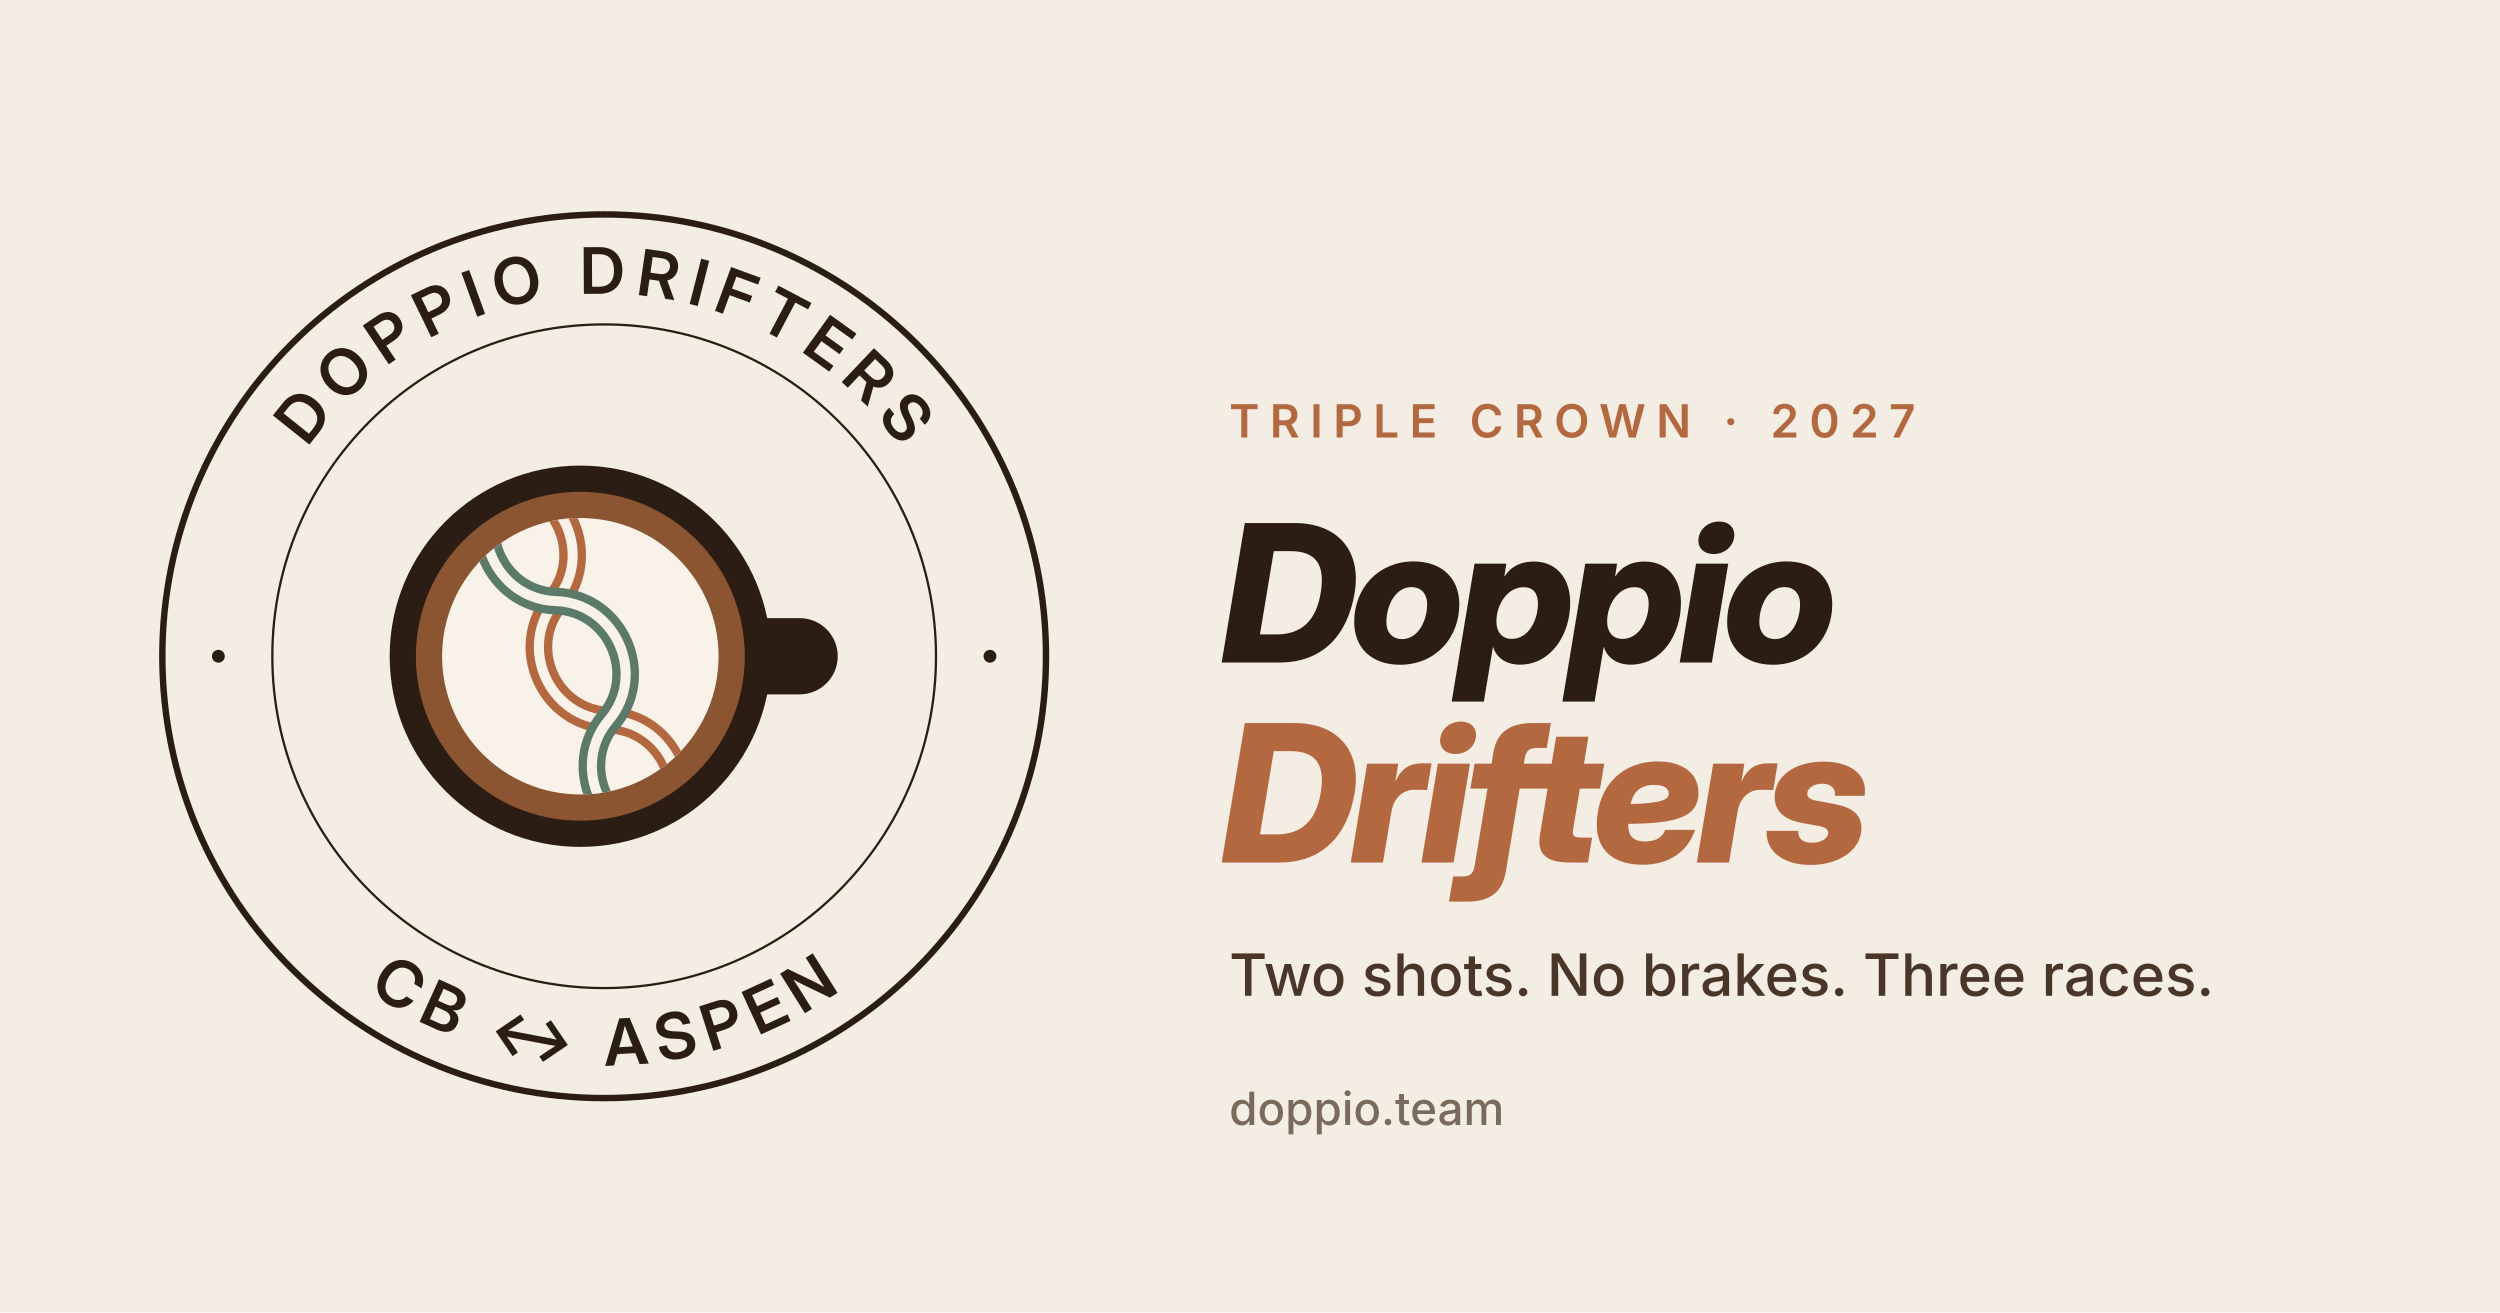
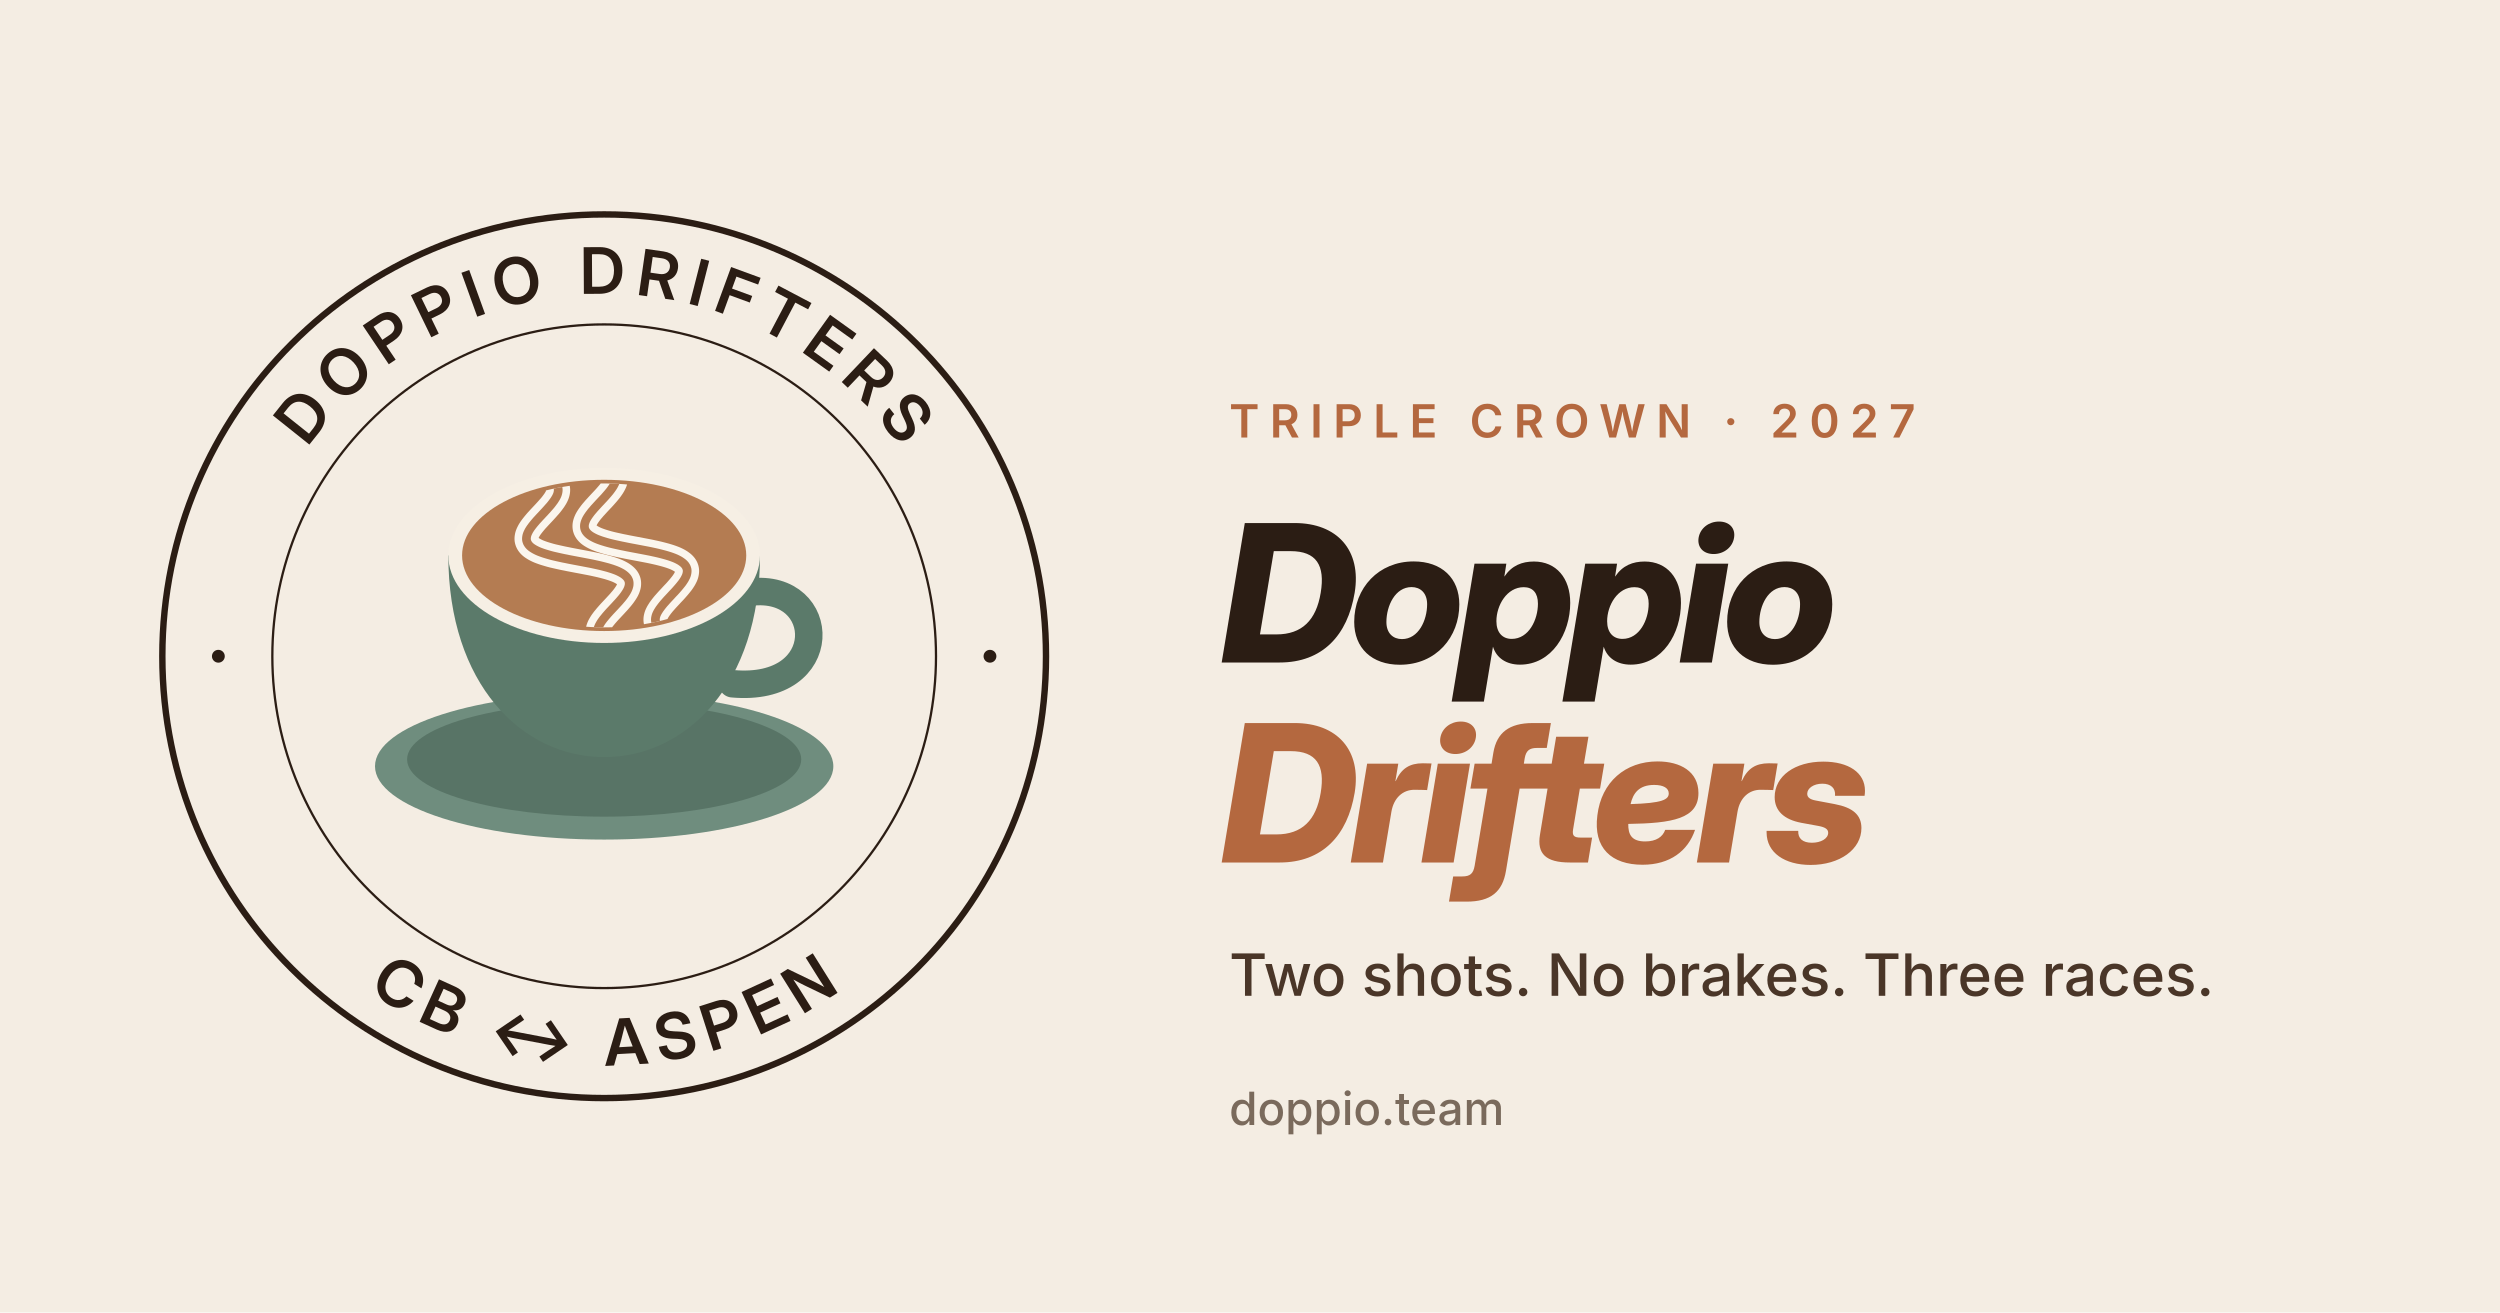
<svg xmlns="http://www.w3.org/2000/svg" viewBox="0 0 1200 630" width="1200" height="630">
  <rect width="1200" height="630" fill="#f4ede3" />
  <g transform="translate(70 95) scale(0.44)" color="#2b1d14">
    <circle cx="500" cy="500" r="482" fill="none" stroke="currentColor" stroke-width="7" />
    <circle cx="500" cy="500" r="362" fill="none" stroke="currentColor" stroke-width="2.5" />
    <g fill="currentColor">
      <path d="M21.431 0.0C37.017 0.0 46.348 -9.775 46.348 -25.532C46.348 -41.187 36.948 -50.928 21.807 -50.928H4.238V0.0ZM13.262 -7.725V-43.203H21.226C31.958 -43.203 37.222 -36.743 37.222 -25.532C37.222 -14.219 32.026 -7.725 20.952 -7.725Z" transform="translate(190.98 253.31) rotate(-51.400) translate(-24.40 0)" />
      <path d="M26.182 0.82C39.819 0.82 49.902 -9.536 49.902 -25.43C49.902 -41.392 39.819 -51.748 26.182 -51.748C12.544 -51.748 2.461 -41.392 2.461 -25.43C2.461 -9.57 12.544 0.82 26.182 0.82ZM26.182 -7.28C17.842 -7.28 11.553 -13.809 11.553 -25.43C11.553 -37.085 17.842 -43.647 26.182 -43.647C34.487 -43.647 40.776 -37.085 40.776 -25.43C40.776 -13.809 34.487 -7.28 26.182 -7.28Z" transform="translate(233.13 208.23) rotate(-42.447) translate(-26.18 0)" />
      <path d="M4.238 0.0H13.262V-18.32H23.516C34.692 -18.32 41.87 -24.644 41.87 -34.658C41.87 -44.639 34.863 -50.928 23.687 -50.928H4.238ZM13.262 -26.045V-43.203H23.174C29.258 -43.203 32.983 -39.956 32.983 -34.658C32.983 -29.326 29.258 -26.045 23.174 -26.045Z" transform="translate(279.68 171.65) rotate(-33.861) translate(-21.88 0)" />
      <path d="M4.238 0.0H13.262V-18.32H23.516C34.692 -18.32 41.87 -24.644 41.87 -34.658C41.87 -44.639 34.863 -50.928 23.687 -50.928H4.238ZM13.262 -26.045V-43.203H23.174C29.258 -43.203 32.983 -39.956 32.983 -34.658C32.983 -29.326 29.258 -26.045 23.174 -26.045Z" transform="translate(327.29 144.30) rotate(-25.899) translate(-21.88 0)" />
      <path d="M13.262 -50.928H4.238V0.0H13.262Z" transform="translate(365.81 128.05) rotate(-19.838) translate(-8.75 0)" />
      <path d="M26.182 0.82C39.819 0.82 49.902 -9.536 49.902 -25.43C49.902 -41.392 39.819 -51.748 26.182 -51.748C12.544 -51.748 2.461 -41.392 2.461 -25.43C2.461 -9.57 12.544 0.82 26.182 0.82ZM26.182 -7.28C17.842 -7.28 11.553 -13.809 11.553 -25.43C11.553 -37.085 17.842 -43.647 26.182 -43.647C34.487 -43.647 40.776 -37.085 40.776 -25.43C40.776 -13.809 34.487 -7.28 26.182 -7.28Z" transform="translate(410.02 114.96) rotate(-13.154) translate(-26.18 0)" />
      <path d="M21.431 0.0C37.017 0.0 46.348 -9.775 46.348 -25.532C46.348 -41.187 36.948 -50.928 21.807 -50.928H4.238V0.0ZM13.262 -7.725V-43.203H21.226C31.958 -43.203 37.222 -36.743 37.222 -25.532C37.222 -14.219 32.026 -7.725 20.952 -7.725Z" transform="translate(498.03 104.59) rotate(-0.285) translate(-24.40 0)" />
      <path d="M4.238 0.0H13.262V-18.525H23.516C23.618 -18.525 23.687 -18.525 23.755 -18.525L33.325 0.0H43.271L32.642 -20.166C38.691 -22.627 42.314 -27.72 42.314 -34.658C42.314 -44.639 35.308 -50.928 24.097 -50.928H4.238ZM13.262 -25.977V-43.271H23.584C29.668 -43.271 33.428 -39.956 33.428 -34.658C33.428 -29.326 29.668 -25.977 23.652 -25.977Z" transform="translate(555.99 108.57) rotate(8.141) translate(-22.54 0)" />
      <path d="M13.262 -50.928H4.238V0.0H13.262Z" transform="translate(597.65 116.84) rotate(14.298) translate(-8.75 0)" />
      <path d="M4.238 0.0H13.262V-21.533H36.675V-29.189H13.262V-43.101H38.486V-50.928H4.238Z" transform="translate(635.83 128.65) rotate(20.091) translate(-20.03 0)" />
      <path d="M1.572 -43.101H17.432V0.0H26.489V-43.101H42.28V-50.928H1.572Z" transform="translate(684.39 150.21) rotate(27.796) translate(-21.94 0)" />
      <path d="M4.238 0.0H39.614V-7.827H13.262V-22.012H37.632V-29.702H13.262V-43.101H39.614V-50.928H4.238Z" transform="translate(730.37 178.63) rotate(35.634) translate(-20.95 0)" />
      <path d="M4.238 0.0H13.262V-18.525H23.516C23.618 -18.525 23.687 -18.525 23.755 -18.525L33.325 0.0H43.271L32.642 -20.166C38.691 -22.627 42.314 -27.72 42.314 -34.658C42.314 -44.639 35.308 -50.928 24.097 -50.928H4.238ZM13.262 -25.977V-43.271H23.584C29.668 -43.271 33.428 -39.956 33.428 -34.658C33.428 -29.326 29.668 -25.977 23.652 -25.977Z" transform="translate(772.48 213.46) rotate(43.559) translate(-22.54 0)" />
      <path d="M22.661 0.82C34.727 0.82 42.28 -5.195 42.28 -14.697C42.28 -22.183 37.529 -26.592 26.968 -28.95L21.807 -30.146C15.176 -31.685 12.544 -33.599 12.544 -37.017C12.544 -41.187 16.543 -44.092 22.183 -44.092C28.13 -44.092 32.026 -40.845 32.402 -35.479H40.981C40.674 -45.596 33.599 -51.748 22.217 -51.748C10.972 -51.748 3.486 -45.664 3.486 -36.572C3.486 -29.429 8.169 -24.951 18.354 -22.627L23.823 -21.396C30.625 -19.824 33.291 -17.739 33.291 -14.15C33.291 -9.673 29.087 -6.802 22.729 -6.802C15.654 -6.802 11.416 -10.459 11.348 -16.611H2.495C2.495 -5.708 10.049 0.82 22.661 0.82Z" transform="translate(810.28 254.89) rotate(51.693) translate(-22.39 0)" />
      <path d="M26.455 0.82C37.939 0.82 46.689 -6.289 48.398 -17.397H39.238C37.803 -10.938 33.018 -7.28 26.523 -7.28C17.158 -7.28 11.553 -14.492 11.553 -25.43C11.553 -36.436 17.192 -43.647 26.523 -43.647C33.052 -43.647 37.837 -39.956 39.204 -33.462H48.398C46.689 -44.604 37.939 -51.748 26.455 -51.748C12.407 -51.748 2.461 -41.426 2.461 -25.43C2.461 -9.536 12.407 0.82 26.455 0.82Z" transform="translate(263.34 878.43) rotate(32.021) translate(-25.36 0)" />
      <path d="M4.238 0.0H24.814C36.606 0.0 42.793 -5.742 42.793 -14.321C42.793 -21.567 38.076 -25.771 31.992 -26.489V-26.558C37.461 -28.062 40.845 -31.821 40.845 -37.7C40.845 -45.664 34.658 -50.928 23.926 -50.928H4.238ZM13.125 -7.349V-22.285H24.062C30.078 -22.285 33.53 -19.346 33.53 -14.629C33.53 -9.946 30.01 -7.349 23.857 -7.349ZM13.125 -29.36V-43.579H23.516C28.677 -43.579 31.821 -40.845 31.821 -36.47C31.821 -32.129 28.677 -29.36 23.516 -29.36Z" transform="translate(315.33 906.34) rotate(24.441) translate(-22.49 0)" />
      <path d="M29.155 0.82 34.146 -4.136 26.455 -11.826C24.131 -14.15 21.533 -16.543 19.004 -18.867C21.055 -18.765 23.174 -18.662 25.225 -18.662H66.855C68.872 -18.662 71.025 -18.765 73.076 -18.867C70.547 -16.543 67.949 -14.15 65.625 -11.826L57.935 -4.136L62.925 0.82L86.064 -22.285L62.925 -45.391L57.935 -40.435L65.625 -32.744C67.949 -30.42 70.547 -28.027 73.076 -25.703C71.025 -25.806 68.872 -25.908 66.855 -25.908H25.225C23.174 -25.908 21.055 -25.806 19.004 -25.703C21.533 -28.027 24.131 -30.42 26.455 -32.744L34.146 -40.435L29.155 -45.391L6.016 -22.285Z" transform="translate(416.85 938.53) rotate(10.737) translate(-46.04 0)" />
      <path d="M0.444 0.0H10.151L14.321 -12.168H34.077L38.145 0.0H48.091L29.976 -50.928H18.628ZM16.851 -19.585 19.312 -26.763C20.85 -31.445 22.388 -36.333 24.302 -42.759C26.216 -36.333 27.72 -31.445 29.224 -26.763L31.616 -19.585Z" transform="translate(524.88 945.64) rotate(-3.196) translate(-24.27 0)" />
      <path d="M22.661 0.82C34.727 0.82 42.28 -5.195 42.28 -14.697C42.28 -22.183 37.529 -26.592 26.968 -28.95L21.807 -30.146C15.176 -31.685 12.544 -33.599 12.544 -37.017C12.544 -41.187 16.543 -44.092 22.183 -44.092C28.13 -44.092 32.026 -40.845 32.402 -35.479H40.981C40.674 -45.596 33.599 -51.748 22.217 -51.748C10.972 -51.748 3.486 -45.664 3.486 -36.572C3.486 -29.429 8.169 -24.951 18.354 -22.627L23.823 -21.396C30.625 -19.824 33.291 -17.739 33.291 -14.15C33.291 -9.673 29.087 -6.802 22.729 -6.802C15.654 -6.802 11.416 -10.459 11.348 -16.611H2.495C2.495 -5.708 10.049 0.82 22.661 0.82Z" transform="translate(582.28 938.69) rotate(-10.622) translate(-22.39 0)" />
      <path d="M4.238 0.0H13.262V-18.32H23.516C34.692 -18.32 41.87 -24.644 41.87 -34.658C41.87 -44.639 34.863 -50.928 23.687 -50.928H4.238ZM13.262 -26.045V-43.203H23.174C29.258 -43.203 32.983 -39.956 32.983 -34.658C32.983 -29.326 29.258 -26.045 23.174 -26.045Z" transform="translate(636.01 925.11) rotate(-17.742) translate(-21.88 0)" />
      <path d="M4.238 0.0H39.614V-7.827H13.262V-22.012H37.632V-29.702H13.262V-43.101H39.614V-50.928H4.238Z" transform="translate(686.35 905.58) rotate(-24.677) translate(-20.95 0)" />
      <path d="M4.238 0.0H13.262V-25.601C13.262 -27.822 13.228 -32.197 13.022 -37.871C16.133 -32.368 18.833 -27.856 20.269 -25.566L36.401 0.0H46.177V-50.928H37.119V-23.174C37.119 -21.157 37.188 -16.919 37.324 -13.091C35.308 -16.714 33.052 -20.61 31.855 -22.524L13.979 -50.928H4.238Z" transform="translate(736.79 878.35) rotate(-32.041) translate(-25.21 0)" />
      <circle cx="79.12" cy="500" r="7" />
      <circle cx="920.88" cy="500" r="7" />
    </g>
-     <g transform="translate(182.8 188.0) scale(5.2)">
-       <path d="M91 52 h11 a8 8 0 0 1 0 16 h-11 z" fill="currentColor" />
-       <circle cx="56" cy="60" r="40" fill="currentColor" />
-       <circle cx="56" cy="60" r="34.5" fill="#8a5530" />
-       <circle cx="56" cy="60" r="29" fill="#f8f2e8" />
-       <clipPath id="dd-foam">
-         <circle cx="56" cy="60" r="29" />
+     <g transform="translate(215.0 170.0) scale(5.0)">
+       <ellipse cx="57" cy="90" rx="50" ry="16" fill="#6f8d7e" />
+       <ellipse cx="57" cy="88.5" rx="43" ry="12.5" fill="#587466" />
+       <path d="M89 52 C 106 50, 107 74, 85 72" fill="none" stroke="#5b7a6a" stroke-width="6" stroke-linecap="round" />
+       <path d="M23 44 C 23 72, 39 88, 57 88 C 75 88, 91 72, 91 44 Z" fill="#5b7a6a" />
+       <ellipse cx="57" cy="44" rx="34" ry="19.1" fill="#f6efe4" />
+       <ellipse cx="57" cy="44" rx="31" ry="16.5" fill="#b47c52" />
+       <clipPath id="dd-coffee">
+         <ellipse cx="57" cy="44" rx="29.5" ry="15.7" />
      </clipPath>
-       <g clip-path="url(#dd-foam)" fill="none" stroke-linecap="round">
-         <g transform="rotate(-24 56 60)">
-           <path d="M56.00 20.00 C67.31 25.47 67.31 41.87 56.00 47.33 C44.70 52.80 44.70 69.20 56.00 74.67 C67.31 80.13 67.31 96.53 56.00 102.00" stroke="#b4683f" stroke-width="5.6" />
-           <path d="M56.00 20.00 C67.31 25.47 67.31 41.87 56.00 47.33 C44.70 52.80 44.70 69.20 56.00 74.67 C67.31 80.13 67.31 96.53 56.00 102.00" stroke="#f8f2e8" stroke-width="2.1" />
-           <path d="M56.00 20.00 C44.70 25.47 44.70 41.87 56.00 47.33 C67.31 52.80 67.31 69.20 56.00 74.67 C44.70 80.13 44.70 96.53 56.00 102.00" stroke="#5b7a6a" stroke-width="5.6" />
-           <path d="M56.00 20.00 C44.70 25.47 44.70 41.87 56.00 47.33 C67.31 52.80 67.31 69.20 56.00 74.67 C44.70 80.13 44.70 96.53 56.00 102.00" stroke="#f8f2e8" stroke-width="2.1" />
-         </g>
+       <g clip-path="url(#dd-coffee)" fill="none" stroke-linecap="round" stroke-linejoin="round">
+         <path d="M43.14 26.51 L43.60 26.67 L44.03 26.83 L44.44 27.00 L44.82 27.18 L45.17 27.36 L45.49 27.55 L45.78 27.74 L46.04 27.94 L46.26 28.15 L46.46 28.36 L46.63 28.58 L46.76 28.81 L46.86 29.04 L46.93 29.28 L46.97 29.53 L46.98 29.78 L46.96 30.04 L46.91 30.31 L46.84 30.58 L46.74 30.86 L46.61 31.14 L46.46 31.43 L46.28 31.72 L46.09 32.02 L45.87 32.32 L45.64 32.63 L45.40 32.94 L45.14 33.25 L44.86 33.56 L44.58 33.88 L44.29 34.20 L44.00 34.52 L43.70 34.84 L43.40 35.16 L43.10 35.48 L42.80 35.80 L42.51 36.12 L42.22 36.43 L41.95 36.75 L41.69 37.06 L41.44 37.37 L41.20 37.68 L40.98 37.98 L40.78 38.28 L40.60 38.57 L40.45 38.86 L40.31 39.15 L40.20 39.43 L40.12 39.70 L40.07 39.97 L40.04 40.23 L40.04 40.48 L40.07 40.73 L40.14 40.97 L40.23 41.21 L40.36 41.44 L40.51 41.66 L40.70 41.88 L40.92 42.09 L41.17 42.29 L41.46 42.48 L41.77 42.67 L42.11 42.85 L42.48 43.03 L42.88 43.20 L43.31 43.36 L43.76 43.52 L44.24 43.67 L44.74 43.82 L45.26 43.97 L45.80 44.11 L46.36 44.24 L46.93 44.37 L47.52 44.50 L48.12 44.63 L48.74 44.75 L49.36 44.88 L49.99 45.00 L50.62 45.12 L51.25 45.24 L51.89 45.36 L52.52 45.48 L53.14 45.60 L53.77 45.72 L54.38 45.84 L54.98 45.97 L55.57 46.10 L56.14 46.23 L56.70 46.37 L57.24 46.51 L57.77 46.65 L58.26 46.80 L58.74 46.95 L59.19 47.11 L59.62 47.27 L60.02 47.44 L60.39 47.62 L60.73 47.80 L61.05 47.99 L61.33 48.19 L61.58 48.39 L61.80 48.60 L61.99 48.81 L62.15 49.03 L62.27 49.26 L62.37 49.50 L62.43 49.74 L62.46 49.99 L62.46 50.24 L62.44 50.51 L62.38 50.77 L62.30 51.05 L62.19 51.33 L62.06 51.61 L61.90 51.90 L61.72 52.19 L61.52 52.49 L61.30 52.80 L61.07 53.10 L60.82 53.41 L60.55 53.72 L60.28 54.04 L59.99 54.36 L59.70 54.67 L59.41 54.99 L59.11 55.31 L58.81 55.63 L58.51 55.95 L58.21 56.27 L57.92 56.59 L57.64 56.91 L57.37 57.22 L57.11 57.54 L56.86 57.84 L56.63 58.15 L56.41 58.45 L56.22 58.75 L56.05 59.04 L55.89 59.33 L55.77 59.61 L55.67 59.89 L55.59 60.16 L55.54 60.43 L55.52 60.69 L55.53 60.94 L55.57 61.19 L55.64 61.43 L55.74 61.67 L55.88 61.89 L56.04 62.11 L56.24 62.33 L56.47 62.53 L56.73 62.73 L57.02 62.93 L57.34 63.11 L57.69 63.29 L58.06 63.47 L58.47 63.64 L58.90 63.80 L59.36 63.96" stroke="#fbf6ee" stroke-width="5.2" />
+         <path d="M43.14 26.51 L43.60 26.67 L44.03 26.83 L44.44 27.00 L44.82 27.18 L45.17 27.36 L45.49 27.55 L45.78 27.74 L46.04 27.94 L46.26 28.15 L46.46 28.36 L46.63 28.58 L46.76 28.81 L46.86 29.04 L46.93 29.28 L46.97 29.53 L46.98 29.78 L46.96 30.04 L46.91 30.31 L46.84 30.58 L46.74 30.86 L46.61 31.14 L46.46 31.43 L46.28 31.72 L46.09 32.02 L45.87 32.32 L45.64 32.63 L45.40 32.94 L45.14 33.25 L44.86 33.56 L44.58 33.88 L44.29 34.20 L44.00 34.52 L43.70 34.84 L43.40 35.16 L43.10 35.48 L42.80 35.80 L42.51 36.12 L42.22 36.43 L41.95 36.75 L41.69 37.06 L41.44 37.37 L41.20 37.68 L40.98 37.98 L40.78 38.28 L40.60 38.57 L40.45 38.86 L40.31 39.15 L40.20 39.43 L40.12 39.70 L40.07 39.97 L40.04 40.23 L40.04 40.48 L40.07 40.73 L40.14 40.97 L40.23 41.21 L40.36 41.44 L40.51 41.66 L40.70 41.88 L40.92 42.09 L41.17 42.29 L41.46 42.48 L41.77 42.67 L42.11 42.85 L42.48 43.03 L42.88 43.20 L43.31 43.36 L43.76 43.52 L44.24 43.67 L44.74 43.82 L45.26 43.97 L45.80 44.11 L46.36 44.24 L46.93 44.37 L47.52 44.50 L48.12 44.63 L48.74 44.75 L49.36 44.88 L49.99 45.00 L50.62 45.12 L51.25 45.24 L51.89 45.36 L52.52 45.48 L53.14 45.60 L53.77 45.72 L54.38 45.84 L54.98 45.97 L55.57 46.10 L56.14 46.23 L56.70 46.37 L57.24 46.51 L57.77 46.65 L58.26 46.80 L58.74 46.95 L59.19 47.11 L59.62 47.27 L60.02 47.44 L60.39 47.62 L60.73 47.80 L61.05 47.99 L61.33 48.19 L61.58 48.39 L61.80 48.60 L61.99 48.81 L62.15 49.03 L62.27 49.26 L62.37 49.50 L62.43 49.74 L62.46 49.99 L62.46 50.24 L62.44 50.51 L62.38 50.77 L62.30 51.05 L62.19 51.33 L62.06 51.61 L61.90 51.90 L61.72 52.19 L61.52 52.49 L61.30 52.80 L61.07 53.10 L60.82 53.41 L60.55 53.72 L60.28 54.04 L59.99 54.36 L59.70 54.67 L59.41 54.99 L59.11 55.31 L58.81 55.63 L58.51 55.95 L58.21 56.27 L57.92 56.59 L57.64 56.91 L57.37 57.22 L57.11 57.54 L56.86 57.84 L56.63 58.15 L56.41 58.45 L56.22 58.75 L56.05 59.04 L55.89 59.33 L55.77 59.61 L55.67 59.89 L55.59 60.16 L55.54 60.43 L55.52 60.69 L55.53 60.94 L55.57 61.19 L55.64 61.43 L55.74 61.67 L55.88 61.89 L56.04 62.11 L56.24 62.33 L56.47 62.53 L56.73 62.73 L57.02 62.93 L57.34 63.11 L57.69 63.29 L58.06 63.47 L58.47 63.64 L58.90 63.80 L59.36 63.96" stroke="#b47c52" stroke-width="1.9" />
+         <path d="M55.79 23.80 L56.25 23.95 L56.68 24.12 L57.09 24.28 L57.46 24.46 L57.81 24.64 L58.13 24.83 L58.42 25.02 L58.68 25.22 L58.91 25.43 L59.11 25.64 L59.27 25.86 L59.41 26.09 L59.51 26.32 L59.58 26.56 L59.62 26.81 L59.63 27.06 L59.61 27.32 L59.56 27.59 L59.48 27.86 L59.38 28.14 L59.25 28.42 L59.10 28.71 L58.93 29.00 L58.73 29.30 L58.52 29.60 L58.29 29.91 L58.04 30.22 L57.78 30.53 L57.51 30.84 L57.23 31.16 L56.94 31.48 L56.64 31.80 L56.34 32.12 L56.04 32.44 L55.74 32.76 L55.45 33.08 L55.16 33.40 L54.87 33.71 L54.60 34.03 L54.33 34.34 L54.08 34.65 L53.85 34.96 L53.63 35.26 L53.43 35.56 L53.25 35.85 L53.09 36.14 L52.96 36.43 L52.85 36.71 L52.77 36.98 L52.71 37.25 L52.69 37.51 L52.69 37.76 L52.72 38.01 L52.78 38.26 L52.88 38.49 L53.00 38.72 L53.16 38.94 L53.35 39.16 L53.57 39.37 L53.82 39.57 L54.10 39.76 L54.42 39.95 L54.76 40.13 L55.13 40.31 L55.53 40.48 L55.96 40.64 L56.41 40.80 L56.89 40.95 L57.38 41.10 L57.91 41.25 L58.45 41.39 L59.00 41.52 L59.58 41.65 L60.17 41.78 L60.77 41.91 L61.38 42.03 L62.01 42.16 L62.63 42.28 L63.26 42.40 L63.90 42.52 L64.53 42.64 L65.16 42.76 L65.79 42.88 L66.41 43.00 L67.02 43.12 L67.63 43.25 L68.22 43.38 L68.79 43.51 L69.35 43.65 L69.89 43.79 L70.41 43.93 L70.91 44.08 L71.39 44.23 L71.84 44.39 L72.27 44.55 L72.67 44.72 L73.04 44.90 L73.38 45.08 L73.69 45.27 L73.97 45.47 L74.23 45.67 L74.45 45.88 L74.64 46.09 L74.79 46.31 L74.92 46.54 L75.01 46.78 L75.08 47.02 L75.11 47.27 L75.11 47.52 L75.08 47.79 L75.03 48.05 L74.95 48.33 L74.84 48.61 L74.70 48.89 L74.55 49.18 L74.37 49.47 L74.17 49.77 L73.95 50.08 L73.71 50.38 L73.46 50.69 L73.20 51.00 L72.92 51.32 L72.64 51.64 L72.35 51.96 L72.05 52.27 L71.75 52.59 L71.45 52.92 L71.15 53.24 L70.86 53.55 L70.57 53.87 L70.29 54.19 L70.01 54.50 L69.75 54.82 L69.51 55.12 L69.28 55.43 L69.06 55.73 L68.87 56.03 L68.69 56.32 L68.54 56.61 L68.41 56.89 L68.31 57.17 L68.24 57.44 L68.19 57.71 L68.17 57.97 L68.18 58.22 L68.22 58.47 L68.29 58.71 L68.39 58.95 L68.52 59.17 L68.69 59.39 L68.88 59.61 L69.11 59.81 L69.37 60.01 L69.66 60.21 L69.98 60.39 L70.33 60.57 L70.71 60.75 L71.12 60.92 L71.55 61.08 L72.01 61.24" stroke="#fbf6ee" stroke-width="5.2" />
+         <path d="M55.79 23.80 L56.25 23.95 L56.68 24.12 L57.09 24.28 L57.46 24.46 L57.81 24.64 L58.13 24.83 L58.42 25.02 L58.68 25.22 L58.91 25.43 L59.11 25.64 L59.27 25.86 L59.41 26.09 L59.51 26.32 L59.58 26.56 L59.62 26.81 L59.63 27.06 L59.61 27.32 L59.56 27.59 L59.48 27.86 L59.38 28.14 L59.25 28.42 L59.10 28.71 L58.93 29.00 L58.73 29.30 L58.52 29.60 L58.29 29.91 L58.04 30.22 L57.78 30.53 L57.51 30.84 L57.23 31.16 L56.94 31.48 L56.64 31.80 L56.34 32.12 L56.04 32.44 L55.74 32.76 L55.45 33.08 L55.16 33.40 L54.87 33.71 L54.60 34.03 L54.33 34.34 L54.08 34.65 L53.85 34.96 L53.63 35.26 L53.43 35.56 L53.25 35.85 L53.09 36.14 L52.96 36.43 L52.85 36.71 L52.77 36.98 L52.71 37.25 L52.69 37.51 L52.69 37.76 L52.72 38.01 L52.78 38.26 L52.88 38.49 L53.00 38.72 L53.16 38.94 L53.35 39.16 L53.57 39.37 L53.82 39.57 L54.10 39.76 L54.42 39.95 L54.76 40.13 L55.13 40.31 L55.53 40.48 L55.96 40.64 L56.41 40.80 L56.89 40.95 L57.38 41.10 L57.91 41.25 L58.45 41.39 L59.00 41.52 L59.58 41.65 L60.17 41.78 L60.77 41.91 L61.38 42.03 L62.01 42.16 L62.63 42.28 L63.26 42.40 L63.90 42.52 L64.53 42.64 L65.16 42.76 L65.79 42.88 L66.41 43.00 L67.02 43.12 L67.63 43.25 L68.22 43.38 L68.79 43.51 L69.35 43.65 L69.89 43.79 L70.41 43.93 L70.91 44.08 L71.39 44.23 L71.84 44.39 L72.27 44.55 L72.67 44.72 L73.04 44.90 L73.38 45.08 L73.69 45.27 L73.97 45.47 L74.23 45.67 L74.45 45.88 L74.64 46.09 L74.79 46.31 L74.92 46.54 L75.01 46.78 L75.08 47.02 L75.11 47.27 L75.11 47.52 L75.08 47.79 L75.03 48.05 L74.95 48.33 L74.84 48.61 L74.70 48.89 L74.55 49.18 L74.37 49.47 L74.17 49.77 L73.95 50.08 L73.71 50.38 L73.46 50.69 L73.20 51.00 L72.92 51.32 L72.64 51.64 L72.35 51.96 L72.05 52.27 L71.75 52.59 L71.45 52.92 L71.15 53.24 L70.86 53.55 L70.57 53.87 L70.29 54.19 L70.01 54.50 L69.75 54.82 L69.51 55.12 L69.28 55.43 L69.06 55.73 L68.87 56.03 L68.69 56.32 L68.54 56.61 L68.41 56.89 L68.31 57.17 L68.24 57.44 L68.19 57.71 L68.17 57.97 L68.18 58.22 L68.22 58.47 L68.29 58.71 L68.39 58.95 L68.52 59.17 L68.69 59.39 L68.88 59.61 L69.11 59.81 L69.37 60.01 L69.66 60.21 L69.98 60.39 L70.33 60.57 L70.71 60.75 L71.12 60.92 L71.55 61.08 L72.01 61.24" stroke="#b47c52" stroke-width="1.9" />
      </g>
    </g>
  </g>
  <text x="590" y="210" font-family="Inter" font-weight="600" font-size="22" letter-spacing="5" fill="#b4683f">TRIPLE CROWN · 2027</text>
  <text x="586" y="318" font-family="Inter Display" font-weight="800" font-style="italic" font-size="92" letter-spacing="-3" fill="#2b1d14">Doppio</text>
  <text x="586" y="414" font-family="Inter Display" font-weight="800" font-style="italic" font-size="92" letter-spacing="-3" fill="#b4683f">Drifters</text>
  <text x="590" y="478" font-family="Inter" font-weight="500" font-size="28" fill="#4a3628">Two shots. No brakes. Three races.</text>
  <text x="590" y="540" font-family="Inter" font-weight="500" font-size="22" fill="#7a6a5c">doppio.team</text>
</svg>
